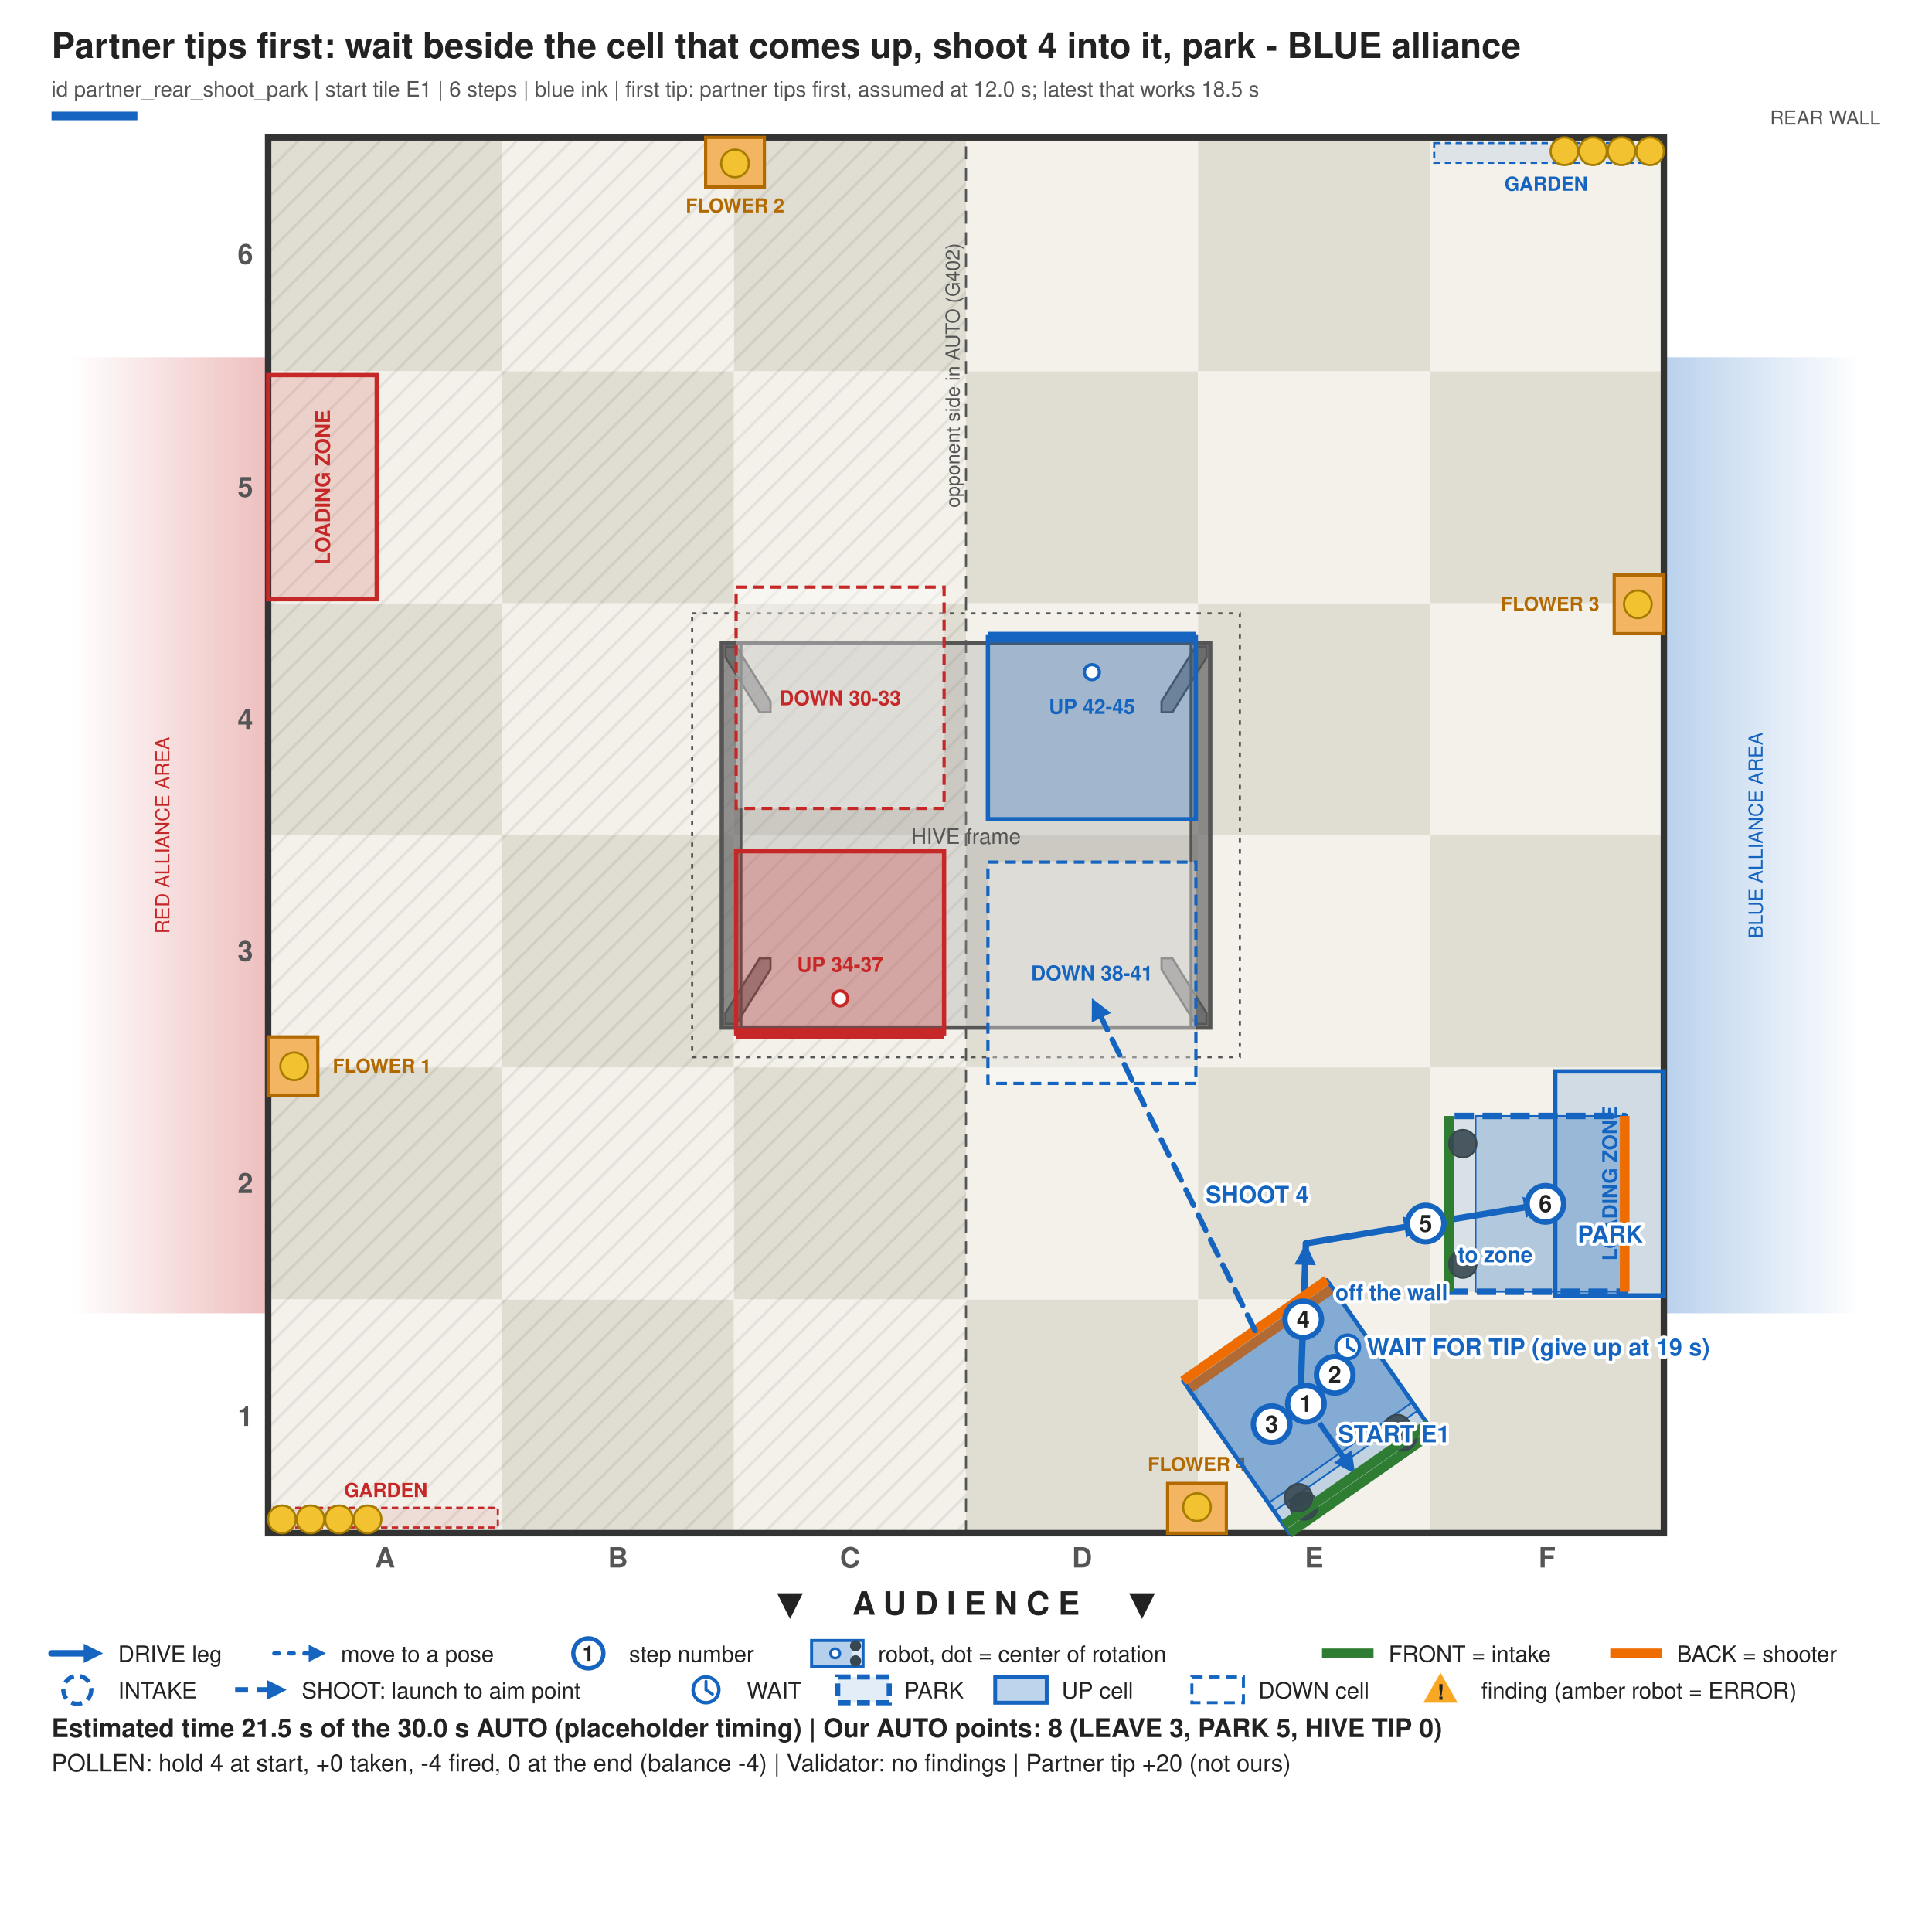
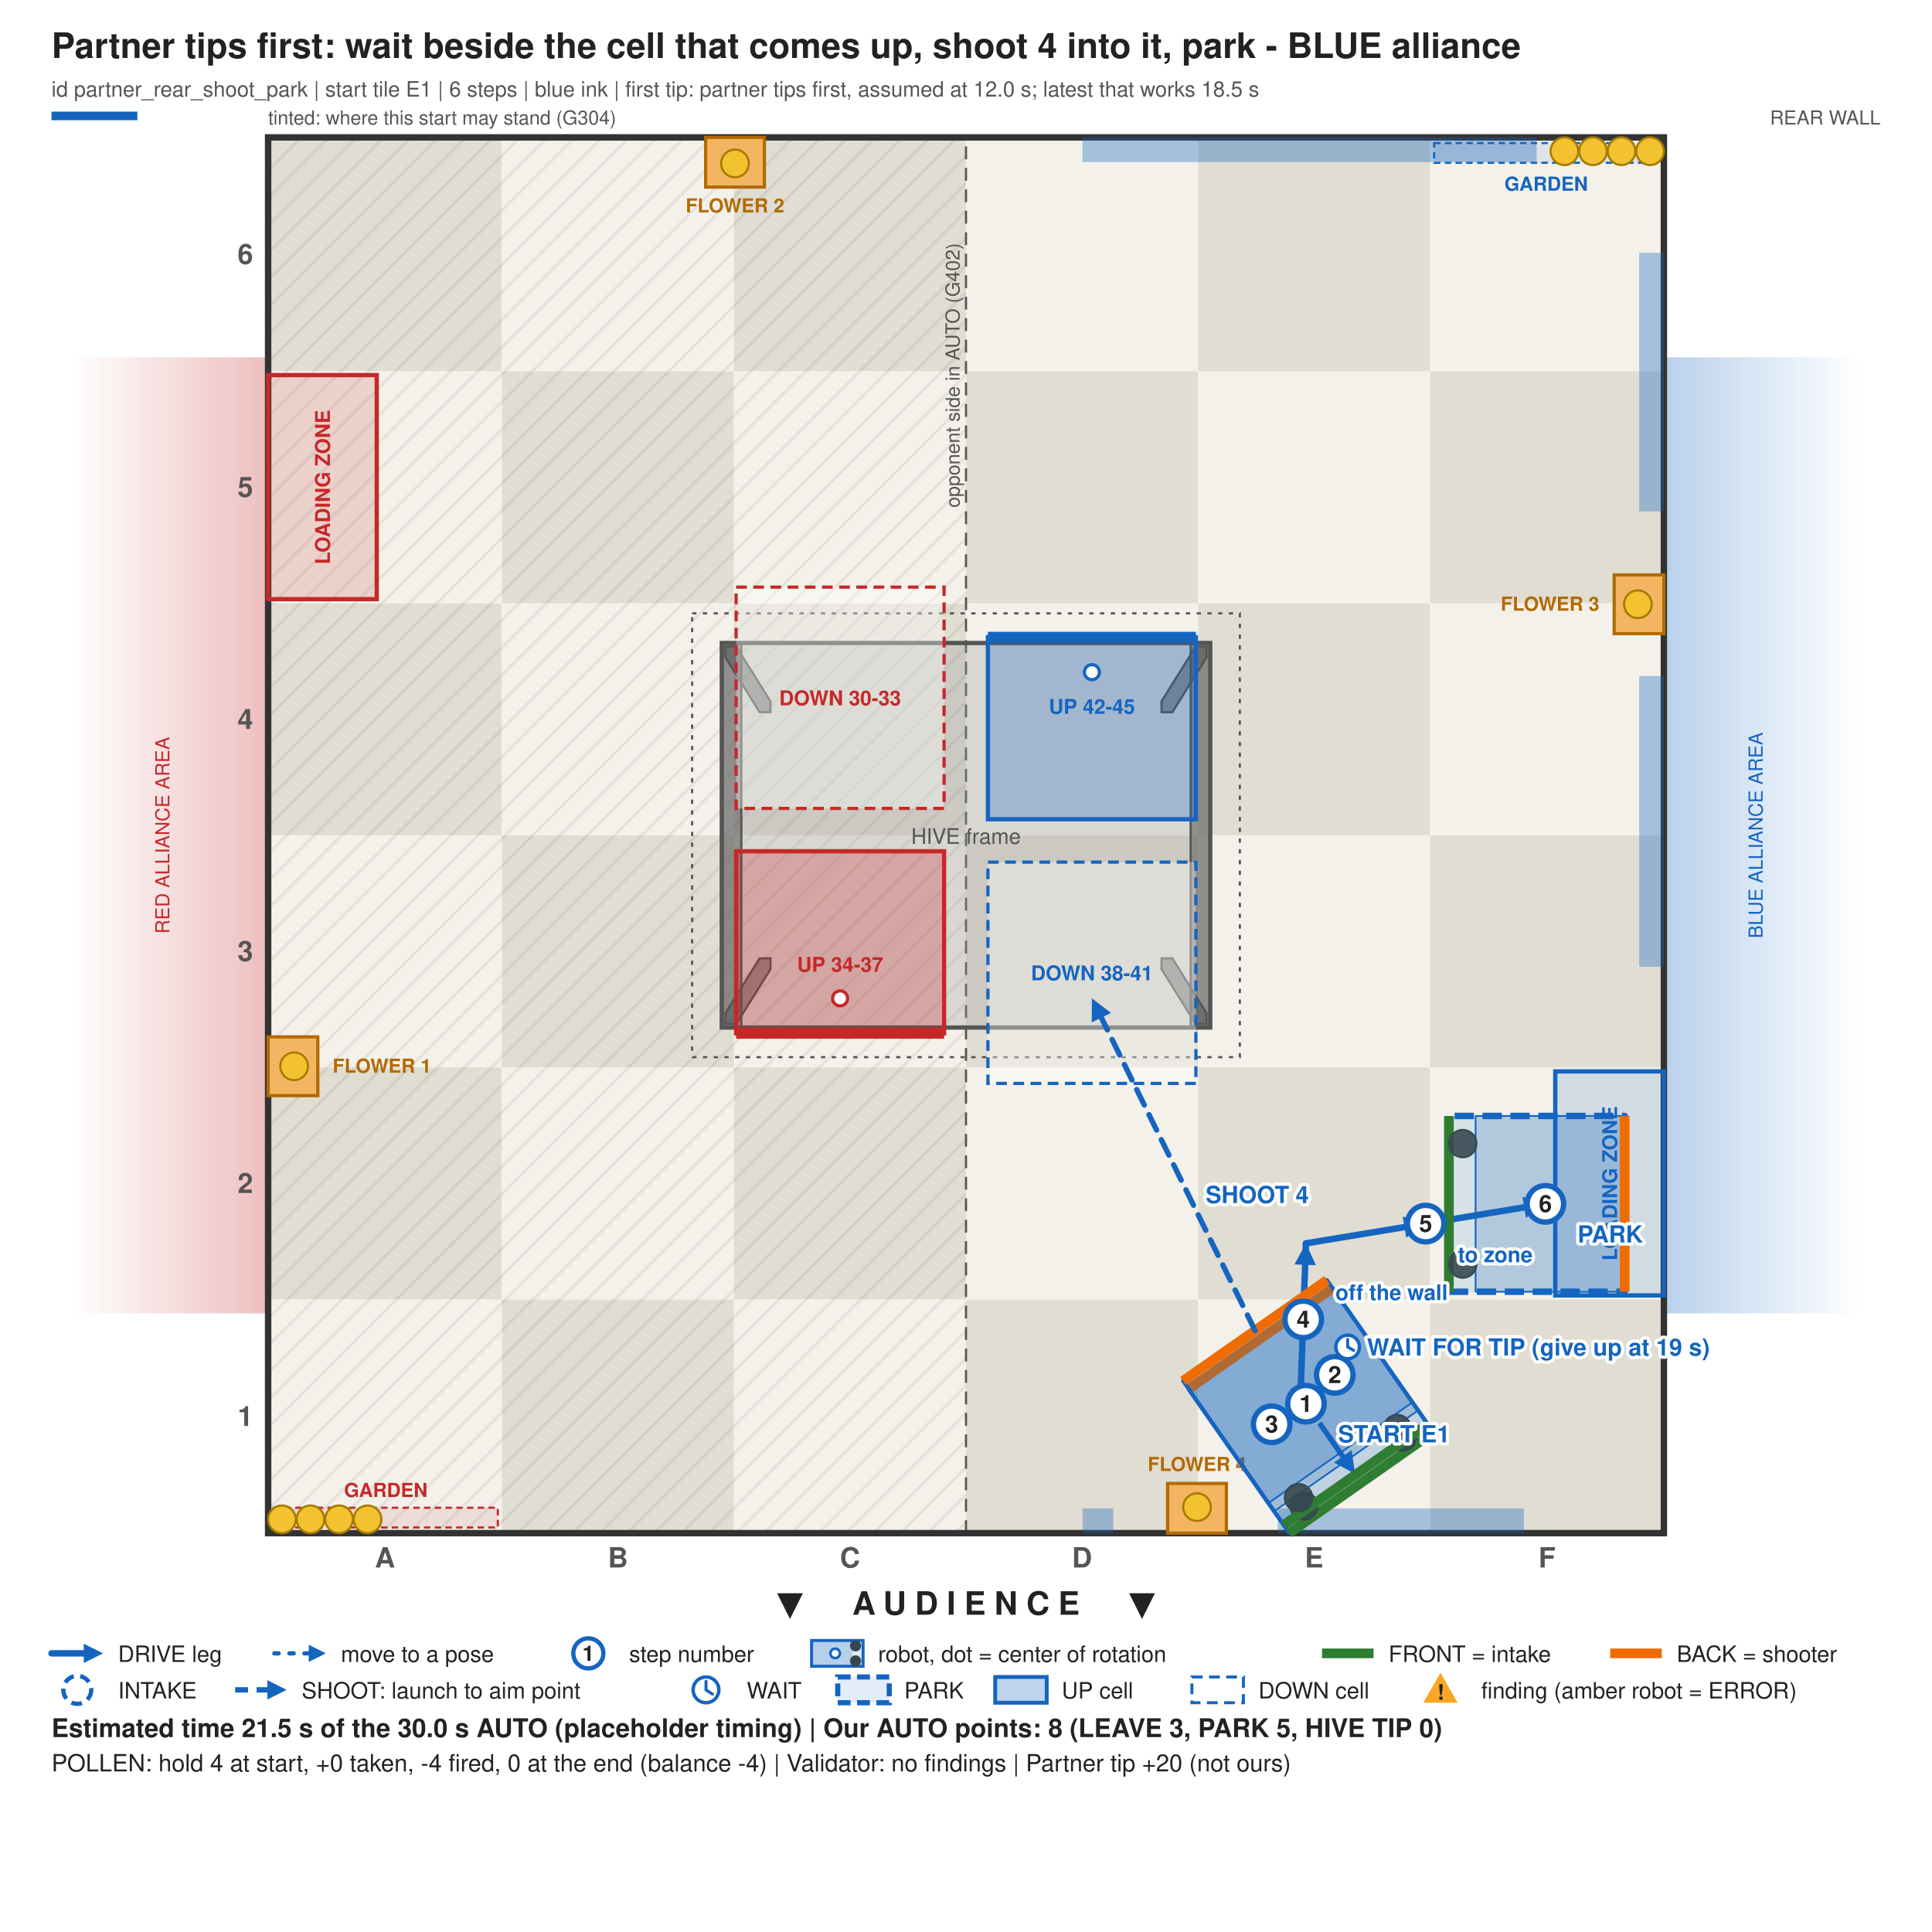
<svg xmlns="http://www.w3.org/2000/svg" viewBox="0 0 900 900" width="900" height="900" role="img" aria-labelledby="svg-title svg-desc" font-family="Helvetica, Arial, sans-serif">
  <defs>
    <linearGradient id="area-red" x1="1" y1="0" x2="0" y2="0">
      <stop offset="0" stop-color="#c62828" stop-opacity="0.30" />
      <stop offset="1" stop-color="#c62828" stop-opacity="0" />
    </linearGradient>
    <linearGradient id="area-blue" x1="0" y1="0" x2="1" y2="0">
      <stop offset="0" stop-color="#1565c0" stop-opacity="0.30" />
      <stop offset="1" stop-color="#1565c0" stop-opacity="0" />
    </linearGradient>
    <pattern id="opponent-hatch" width="9" height="9" patternUnits="userSpaceOnUse" patternTransform="rotate(45)">
      <line x1="0" y1="0" x2="0" y2="9" stroke="#000000" stroke-opacity="0.07" stroke-width="2.5" />
    </pattern>
  </defs>
  <rect id="background" x="0" y="0" width="900" height="900" fill="#ffffff" />
  <text id="title" x="24" y="27" font-size="16.36" font-weight="bold" fill="#222222">Partner tips first: wait beside the cell that comes up, shoot 4 into it, park - BLUE alliance</text>
  <text id="subtitle" x="24" y="45" font-size="9.9" fill="#555555">id partner_rear_shoot_park  |  start tile E1  |  6 steps  |  blue ink  |  first tip: partner tips first, assumed at 12.0 s; latest that works 18.5 s</text>
  <rect x="24" y="52" width="40" height="4" fill="#1565c0" />
  <g id="field">
    <rect class="alliance-area" data-alliance="RED" x="32.9" y="166.43" width="92" height="445.37" fill="url(#area-red)" />
    <rect class="alliance-area" data-alliance="BLUE" x="775.1" y="166.43" width="92" height="445.37" fill="url(#area-blue)" />
    <text x="78.9" y="389.12" font-size="9" fill="#c62828" text-anchor="middle" transform="rotate(-90 78.9 389.12)">RED ALLIANCE AREA</text>
    <text x="821.1" y="389.12" font-size="9" fill="#1565c0" text-anchor="middle" transform="rotate(-90 821.1 389.12)">BLUE ALLIANCE AREA</text>
    <rect class="tile" data-tile="A1" x="124.9" y="605.3" width="108.9" height="108.9" fill="#f3f1ea" />
    <rect class="tile" data-tile="A2" x="124.9" y="497.2" width="108.9" height="108.1" fill="#e0ddd2" />
    <rect class="tile" data-tile="A3" x="124.9" y="389.1" width="108.9" height="108.1" fill="#f3f1ea" />
    <rect class="tile" data-tile="A4" x="124.9" y="281" width="108.9" height="108.1" fill="#e0ddd2" />
    <rect class="tile" data-tile="A5" x="124.9" y="172.9" width="108.9" height="108.1" fill="#f3f1ea" />
    <rect class="tile" data-tile="A6" x="124.9" y="64" width="108.9" height="108.9" fill="#e0ddd2" />
    <rect class="tile" data-tile="B1" x="233.8" y="605.3" width="108.1" height="108.9" fill="#e0ddd2" />
    <rect class="tile" data-tile="B2" x="233.8" y="497.2" width="108.1" height="108.1" fill="#f3f1ea" />
    <rect class="tile" data-tile="B3" x="233.8" y="389.1" width="108.1" height="108.1" fill="#e0ddd2" />
    <rect class="tile" data-tile="B4" x="233.8" y="281" width="108.1" height="108.1" fill="#f3f1ea" />
    <rect class="tile" data-tile="B5" x="233.8" y="172.9" width="108.1" height="108.1" fill="#e0ddd2" />
    <rect class="tile" data-tile="B6" x="233.8" y="64" width="108.1" height="108.9" fill="#f3f1ea" />
    <rect class="tile" data-tile="C1" x="341.9" y="605.3" width="108.1" height="108.9" fill="#f3f1ea" />
    <rect class="tile" data-tile="C2" x="341.9" y="497.2" width="108.1" height="108.1" fill="#e0ddd2" />
    <rect class="tile" data-tile="C3" x="341.9" y="389.1" width="108.1" height="108.1" fill="#f3f1ea" />
    <rect class="tile" data-tile="C4" x="341.9" y="281" width="108.1" height="108.1" fill="#e0ddd2" />
    <rect class="tile" data-tile="C5" x="341.9" y="172.9" width="108.1" height="108.1" fill="#f3f1ea" />
    <rect class="tile" data-tile="C6" x="341.9" y="64" width="108.1" height="108.9" fill="#e0ddd2" />
    <rect class="tile" data-tile="D1" x="450" y="605.3" width="108.1" height="108.9" fill="#e0ddd2" />
    <rect class="tile" data-tile="D2" x="450" y="497.2" width="108.1" height="108.1" fill="#f3f1ea" />
    <rect class="tile" data-tile="D3" x="450" y="389.1" width="108.1" height="108.1" fill="#e0ddd2" />
    <rect class="tile" data-tile="D4" x="450" y="281" width="108.1" height="108.1" fill="#f3f1ea" />
    <rect class="tile" data-tile="D5" x="450" y="172.9" width="108.1" height="108.1" fill="#e0ddd2" />
    <rect class="tile" data-tile="D6" x="450" y="64" width="108.1" height="108.9" fill="#f3f1ea" />
    <rect class="tile" data-tile="E1" x="558.1" y="605.3" width="108.1" height="108.9" fill="#f3f1ea" />
    <rect class="tile" data-tile="E2" x="558.1" y="497.2" width="108.1" height="108.1" fill="#e0ddd2" />
    <rect class="tile" data-tile="E3" x="558.1" y="389.1" width="108.1" height="108.1" fill="#f3f1ea" />
    <rect class="tile" data-tile="E4" x="558.1" y="281" width="108.1" height="108.1" fill="#e0ddd2" />
    <rect class="tile" data-tile="E5" x="558.1" y="172.9" width="108.1" height="108.1" fill="#f3f1ea" />
    <rect class="tile" data-tile="E6" x="558.1" y="64" width="108.1" height="108.9" fill="#e0ddd2" />
    <rect class="tile" data-tile="F1" x="666.2" y="605.3" width="108.9" height="108.9" fill="#e0ddd2" />
    <rect class="tile" data-tile="F2" x="666.2" y="497.2" width="108.9" height="108.1" fill="#f3f1ea" />
    <rect class="tile" data-tile="F3" x="666.2" y="389.1" width="108.9" height="108.1" fill="#e0ddd2" />
    <rect class="tile" data-tile="F4" x="666.2" y="281" width="108.9" height="108.1" fill="#f3f1ea" />
    <rect class="tile" data-tile="F5" x="666.2" y="172.9" width="108.9" height="108.1" fill="#e0ddd2" />
    <rect class="tile" data-tile="F6" x="666.2" y="64" width="108.9" height="108.9" fill="#f3f1ea" />
    <rect id="opponent-side" x="124.9" y="64" width="325.1" height="650.2" fill="url(#opponent-hatch)" />
    <line id="side-line" x1="450" y1="714.2" x2="450" y2="64" stroke="#555555" stroke-width="1" stroke-dasharray="6 4" />
    <text id="opponent-label" x="447" y="174.86" font-size="9" fill="#555555" text-anchor="middle" transform="rotate(-90 447 174.86)">opponent side in AUTO (G402)</text>
    <text class="tile-label" x="179.35" y="730.2" font-size="13" font-weight="bold" text-anchor="middle" fill="#555555">A</text>
    <text class="tile-label" x="287.85" y="730.2" font-size="13" font-weight="bold" text-anchor="middle" fill="#555555">B</text>
    <text class="tile-label" x="395.95" y="730.2" font-size="13" font-weight="bold" text-anchor="middle" fill="#555555">C</text>
    <text class="tile-label" x="504.05" y="730.2" font-size="13" font-weight="bold" text-anchor="middle" fill="#555555">D</text>
    <text class="tile-label" x="612.15" y="730.2" font-size="13" font-weight="bold" text-anchor="middle" fill="#555555">E</text>
    <text class="tile-label" x="720.65" y="730.2" font-size="13" font-weight="bold" text-anchor="middle" fill="#555555">F</text>
    <text class="tile-label" x="117.9" y="664.25" font-size="13" font-weight="bold" text-anchor="end" fill="#555555">1</text>
    <text class="tile-label" x="117.9" y="555.75" font-size="13" font-weight="bold" text-anchor="end" fill="#555555">2</text>
    <text class="tile-label" x="117.9" y="447.65" font-size="13" font-weight="bold" text-anchor="end" fill="#555555">3</text>
    <text class="tile-label" x="117.9" y="339.55" font-size="13" font-weight="bold" text-anchor="end" fill="#555555">4</text>
    <text class="tile-label" x="117.9" y="231.45" font-size="13" font-weight="bold" text-anchor="end" fill="#555555">5</text>
    <text class="tile-label" x="117.9" y="122.95" font-size="13" font-weight="bold" text-anchor="end" fill="#555555">6</text>
    <rect id="field-border" x="124.9" y="64" width="650.2" height="650.2" fill="none" stroke="#333333" stroke-width="3" />
  </g>
  <g id="structures">
    <rect id="hive-frame" x="336.23" y="299.53" width="227.54" height="179.14" fill="#9a9a9a" fill-opacity="0.30" stroke="#555555" stroke-width="2" />
    <rect id="hive-keepout" x="322.43" y="285.73" width="255.14" height="206.74" fill="none" stroke="#555555" stroke-width="1" stroke-dasharray="2 3" />
    <g id="hive-solid">
      <polygon class="hive-foot" points="336.23,478.67 345.35,478.67 345.35,299.53 336.23,299.53" fill="#555555" fill-opacity="0.55" stroke="#555555" stroke-width="1" />
      <polygon class="hive-foot" points="554.65,478.67 563.77,478.67 563.77,299.53 554.65,299.53" fill="#555555" fill-opacity="0.55" stroke="#555555" stroke-width="1" />
      <polygon class="hive-foot" points="337.94,477.01 343,477.01 358.92,451.48 358.92,446.42 353.86,446.42 337.94,471.95" fill="#555555" fill-opacity="0.55" stroke="#555555" stroke-width="1" />
      <polygon class="hive-foot" points="337.94,306.25 353.86,331.78 358.92,331.78 358.92,326.72 343,301.19 337.94,301.19" fill="#555555" fill-opacity="0.55" stroke="#555555" stroke-width="1" />
      <polygon class="hive-foot" points="541.08,451.48 557,477.01 562.06,477.01 562.06,471.95 546.14,446.42 541.08,446.42" fill="#555555" fill-opacity="0.55" stroke="#555555" stroke-width="1" />
      <polygon class="hive-foot" points="541.08,331.78 546.14,331.78 562.06,306.25 562.06,301.19 557,301.19 541.08,326.72" fill="#555555" fill-opacity="0.55" stroke="#555555" stroke-width="1" />
    </g>
    <text x="450" y="393.1" font-size="10" fill="#555555" text-anchor="middle">HIVE frame</text>
    <g class="hive" data-alliance="RED">
      <g class="cell cell-down" data-alliance="RED" data-side="REAR">
        <rect x="342.91" y="273.5" width="96.88" height="103.09" fill="#ffffff" fill-opacity="0.35" stroke="#c62828" stroke-width="1.5" stroke-dasharray="5 3" />
        <text x="391.35" y="328.55" font-size="9.5" font-weight="bold" fill="#c62828" text-anchor="middle">DOWN 30-33</text>
      </g>
      <g class="cell cell-up" data-alliance="RED" data-side="AUDIENCE">
        <rect x="342.91" y="396.55" width="96.88" height="84.82" fill="#c62828" fill-opacity="0.28" stroke="#c62828" stroke-width="2" />
        <line class="cell-opening" x1="342.91" y1="481.38" x2="439.79" y2="481.38" stroke="#c62828" stroke-width="5" />
        <circle class="aim-point" cx="391.35" cy="465.08" r="3.5" fill="#ffffff" stroke="#c62828" stroke-width="1.5" />
        <text x="391.35" y="452.68" font-size="9.5" font-weight="bold" fill="#c62828" text-anchor="middle">UP 34-37</text>
      </g>
    </g>
    <g class="hive" data-alliance="BLUE">
      <g class="cell cell-down" data-alliance="BLUE" data-side="AUDIENCE">
        <rect x="460.21" y="401.61" width="96.88" height="103.09" fill="#ffffff" fill-opacity="0.35" stroke="#1565c0" stroke-width="1.5" stroke-dasharray="5 3" />
        <text x="508.65" y="456.66" font-size="9.5" font-weight="bold" fill="#1565c0" text-anchor="middle">DOWN 38-41</text>
      </g>
      <g class="cell cell-up" data-alliance="BLUE" data-side="REAR">
        <rect x="460.21" y="296.82" width="96.88" height="84.82" fill="#1565c0" fill-opacity="0.28" stroke="#1565c0" stroke-width="2" />
        <line class="cell-opening" x1="460.21" y1="296.82" x2="557.09" y2="296.82" stroke="#1565c0" stroke-width="5" />
        <circle class="aim-point" cx="508.65" cy="313.12" r="3.5" fill="#ffffff" stroke="#1565c0" stroke-width="1.5" />
        <text x="508.65" y="332.52" font-size="9.5" font-weight="bold" fill="#1565c0" text-anchor="middle">UP 42-45</text>
      </g>
    </g>
    <g class="flower" data-flower="1">
      <rect x="124.9" y="483.02" width="23.15" height="27.37" fill="#f3b562" stroke="#b26a00" stroke-width="1.5" />
      <circle cx="137.02" cy="496.71" r="6.44" fill="#f2c230" stroke="#a67c00" stroke-width="1" />
      <text x="154.95" y="499.71" font-size="9" fill="#b26a00" font-weight="bold" text-anchor="start">FLOWER 1</text>
    </g>
    <g class="flower" data-flower="2">
      <rect x="328.71" y="64" width="27.37" height="23.15" fill="#f3b562" stroke="#b26a00" stroke-width="1.5" />
      <circle cx="342.39" cy="76.12" r="6.44" fill="#f2c230" stroke="#a67c00" stroke-width="1" />
      <text x="342.39" y="98.95" font-size="9" fill="#b26a00" font-weight="bold" text-anchor="middle">FLOWER 2</text>
    </g>
    <g class="flower" data-flower="3">
      <rect x="751.95" y="267.81" width="23.15" height="27.37" fill="#f3b562" stroke="#b26a00" stroke-width="1.5" />
      <circle cx="762.98" cy="281.49" r="6.44" fill="#f2c230" stroke="#a67c00" stroke-width="1" />
      <text x="745.05" y="284.49" font-size="9" fill="#b26a00" font-weight="bold" text-anchor="end">FLOWER 3</text>
    </g>
    <g class="flower" data-flower="4">
      <rect x="543.92" y="691.05" width="27.37" height="23.15" fill="#f3b562" stroke="#b26a00" stroke-width="1.5" />
      <circle cx="557.61" cy="702.08" r="6.44" fill="#f2c230" stroke="#a67c00" stroke-width="1" />
      <text x="557.61" y="685.25" font-size="9" fill="#b26a00" font-weight="bold" text-anchor="middle">FLOWER 4</text>
    </g>
    <g class="garden" data-alliance="RED">
      <rect x="127.54" y="702.36" width="104.37" height="9.2" fill="#c62828" fill-opacity="0.10" stroke="#c62828" stroke-width="1" stroke-dasharray="3 2" />
      <circle class="pollen" cx="131.34" cy="707.76" r="6.44" fill="#f2c230" stroke="#a67c00" stroke-width="1" />
      <circle class="pollen" cx="144.63" cy="707.76" r="6.44" fill="#f2c230" stroke="#a67c00" stroke-width="1" />
      <circle class="pollen" cx="157.93" cy="707.76" r="6.44" fill="#f2c230" stroke="#a67c00" stroke-width="1" />
      <circle class="pollen" cx="171.22" cy="707.76" r="6.44" fill="#f2c230" stroke="#a67c00" stroke-width="1" />
      <text x="179.73" y="697.36" font-size="9" fill="#c62828" text-anchor="middle" font-weight="bold">GARDEN</text>
    </g>
    <g class="loading-zone" data-alliance="RED">
      <rect x="124.9" y="174.74" width="50.6" height="104.37" fill="#c62828" fill-opacity="0.16" stroke="#c62828" stroke-width="2" />
      <text x="150.2" y="230.43" font-size="9.5" font-weight="bold" fill="#c62828" text-anchor="middle" transform="rotate(-90 150.2 226.93)">LOADING ZONE</text>
    </g>
    <g class="garden" data-alliance="BLUE">
      <rect x="668.09" y="66.64" width="104.37" height="9.2" fill="#1565c0" fill-opacity="0.10" stroke="#1565c0" stroke-width="1" stroke-dasharray="3 2" />
      <circle class="pollen" cx="768.66" cy="70.44" r="6.44" fill="#f2c230" stroke="#a67c00" stroke-width="1" />
      <circle class="pollen" cx="755.37" cy="70.44" r="6.44" fill="#f2c230" stroke="#a67c00" stroke-width="1" />
      <circle class="pollen" cx="742.07" cy="70.44" r="6.44" fill="#f2c230" stroke="#a67c00" stroke-width="1" />
      <circle class="pollen" cx="728.78" cy="70.44" r="6.44" fill="#f2c230" stroke="#a67c00" stroke-width="1" />
      <text x="720.27" y="88.84" font-size="9" fill="#1565c0" text-anchor="middle" font-weight="bold">GARDEN</text>
    </g>
    <g class="loading-zone" data-alliance="BLUE">
      <rect x="724.5" y="499.09" width="50.6" height="104.37" fill="#1565c0" fill-opacity="0.16" stroke="#1565c0" stroke-width="2" />
      <text x="749.8" y="554.77" font-size="9.5" font-weight="bold" fill="#1565c0" text-anchor="middle" transform="rotate(-90 749.8 551.27)">LOADING ZONE</text>
    </g>
    <text id="audience-label" x="450" y="752.2" font-size="15" font-weight="bold" letter-spacing="4" text-anchor="middle" fill="#222222">AUDIENCE</text>
    <polygon class="compass-arrow" points="362,742.2 374,742.2 368,754.2" fill="#222222" />
    <polygon class="compass-arrow" points="526,742.2 538,742.2 532,754.2" fill="#222222" />
    <text x="876" y="58" font-size="9" fill="#555555" text-anchor="end">REAR WALL</text>
  </g>
+   <g id="start-bands" data-heading="-55">
+     <rect class="start-band" data-wall="BLUE" data-from="57.36" data-to="86.8" x="763.6" y="314.91" width="11.5" height="135.41" fill="#1565c0" fill-opacity="0.35" />
+     <rect class="start-band" data-wall="BLUE" data-from="103.46" data-to="129.67" x="763.6" y="117.74" width="11.5" height="120.52" fill="#1565c0" fill-opacity="0.35" />
+     <rect class="start-band" data-wall="AUDIENCE" data-from="82.47" data-to="85.59" x="504.26" y="702.7" width="14.35" height="11.5" fill="#1565c0" fill-opacity="0.35" />
+     <rect class="start-band" data-wall="AUDIENCE" data-from="102.25" data-to="127.16" x="595.26" y="702.7" width="114.58" height="11.5" fill="#1565c0" fill-opacity="0.35" />
+     <rect class="start-band" data-wall="REAR" data-from="82.47" data-to="128.45" x="504.26" y="64" width="211.52" height="11.5" fill="#1565c0" fill-opacity="0.35" />
+     <text class="start-band-label" x="124.9" y="58" font-size="9" fill="#555555">tinted: where this start may stand (G304)</text>
+   </g>
  <g id="route" data-ink="#1565c0" data-alliance="BLUE" data-route="partner_rear_shoot_park">
    <g class="approach" data-step="3">
      <line x1="608.35" y1="653.9" x2="605.82" y2="650.04" stroke="#1565c0" stroke-width="2" stroke-dasharray="2 5" stroke-linecap="round" opacity="0.85" />
      <polygon class="arrowhead" points="605.82,650.04 613.55,654.54 606.86,658.92" fill="#1565c0" />
    </g>
    <g class="drive-leg" data-step="4" data-mode="CONSTANT">
      <path class="leg" d="M 605.82 650.04 L 608.35 579.2" fill="none" stroke="#1565c0" stroke-width="3" stroke-linecap="round" stroke-linejoin="round" />
      <polygon class="arrowhead" points="608.35,579.2 612.99,589.37 603,589.02" fill="#1565c0" />
    </g>
    <g class="drive-leg" data-step="5" data-mode="LINEAR">
      <path class="leg" d="M 608.35 579.2 L 719.9 560.8" fill="none" stroke="#1565c0" stroke-width="3" stroke-linecap="round" stroke-linejoin="round" />
      <polygon class="arrowhead" points="664.13,570 655.07,576.56 653.44,566.69" fill="#1565c0" />
      <polygon class="arrowhead" points="719.9,560.8 710.85,567.36 709.22,557.49" fill="#1565c0" />
    </g>
    <g id="start-footprint" class="footprint start" data-step="1">
      <polygon class="outline" points="667.66,667.24 620.7,600.16 553.63,647.13 600.59,714.2" fill="#1565c0" fill-opacity="0.14" stroke="#1565c0" stroke-width="1.8" stroke-linejoin="round" />
      <polygon class="chassis" points="660.54,657.06 620.7,600.16 553.63,647.13 593.47,704.03" fill="#1565c0" fill-opacity="0.2" stroke="#1565c0" stroke-width="0.8" stroke-linejoin="round" />
      <line class="front-edge" x1="667.66" y1="667.24" x2="600.59" y2="714.2" stroke="#2e7d32" stroke-width="4.5" />
      <line class="back-edge" x1="620.7" y1="600.16" x2="553.63" y2="647.13" stroke="#ef6c00" stroke-width="4.5" />
      <circle class="wheel" data-wheel="LEFT" cx="653.42" cy="669.35" r="6.44" fill="#37474f" fill-opacity="0.88" stroke="#37474f" stroke-width="0.8" />
      <circle class="wheel" data-wheel="RIGHT" cx="607.45" cy="701.54" r="6.44" fill="#37474f" fill-opacity="0.88" stroke="#37474f" stroke-width="0.8" />
      <g class="pose-point" data-x="105.1" data-y="13.11">
        <circle cx="608.35" cy="653.9" r="3.4" fill="#ffffff" fill-opacity="0.92" stroke="#1565c0" stroke-width="1.6" />
        <line x1="604.95" y1="653.9" x2="611.75" y2="653.9" stroke="#1565c0" stroke-width="1" />
        <line x1="608.35" y1="650.5" x2="608.35" y2="657.3" stroke="#1565c0" stroke-width="1" />
      </g>
      <line class="heading-arrow" x1="614.66" y1="662.91" x2="626.67" y2="680.07" stroke="#1565c0" stroke-width="2.5" />
      <polygon class="arrowhead" points="631.26,686.62 621.43,681.3 629.62,675.56" fill="#1565c0" />
    </g>
    <g class="shoot-pose" data-step="3" data-nominal="false">
      <polygon class="outline" points="665.13,663.37 618.17,596.3 551.1,643.26 598.06,710.34" fill="#1565c0" fill-opacity="0.1" stroke="#1565c0" stroke-width="1.8" stroke-linejoin="round" />
      <polygon class="chassis" points="658.01,653.2 618.17,596.3 551.1,643.26 590.94,700.16" fill="#1565c0" fill-opacity="0.2" stroke="#1565c0" stroke-width="0.8" stroke-linejoin="round" />
      <line class="front-edge" x1="665.13" y1="663.37" x2="598.06" y2="710.34" stroke="#2e7d32" stroke-width="4.5" />
      <line class="back-edge" x1="618.17" y1="596.3" x2="551.1" y2="643.26" stroke="#ef6c00" stroke-width="4.5" />
      <circle class="wheel" data-wheel="LEFT" cx="650.89" cy="665.48" r="6.44" fill="#37474f" fill-opacity="0.88" stroke="#37474f" stroke-width="0.8" />
      <circle class="wheel" data-wheel="RIGHT" cx="604.92" cy="697.67" r="6.44" fill="#37474f" fill-opacity="0.88" stroke="#37474f" stroke-width="0.8" />
      <g class="pose-point" data-x="104.55" data-y="13.95">
        <circle cx="605.82" cy="650.04" r="3.4" fill="#ffffff" fill-opacity="0.92" stroke="#1565c0" stroke-width="1.6" />
        <line x1="602.42" y1="650.04" x2="609.22" y2="650.04" stroke="#1565c0" stroke-width="1" />
        <line x1="605.82" y1="646.64" x2="605.82" y2="653.44" stroke="#1565c0" stroke-width="1" />
      </g>
      <line class="shot" x1="584.63" y1="619.78" x2="512.62" y2="473.16" stroke="#1565c0" stroke-width="2.5" stroke-dasharray="8 5" stroke-linecap="round" />
      <polygon class="arrowhead" points="508.65,465.08 517.55,471.85 508.57,476.26" fill="#1565c0" />
    </g>
    <g class="park-outline" data-step="6">
      <polygon class="outline" points="674.96,601.74 756.84,601.74 756.84,519.86 674.96,519.86" fill="#1565c0" fill-opacity="0.12" stroke="#1565c0" stroke-width="3" stroke-dasharray="9 4" stroke-linejoin="round" />
      <polygon class="chassis" points="687.38,601.74 756.84,601.74 756.84,519.86 687.38,519.86" fill="#1565c0" fill-opacity="0.2" stroke="#1565c0" stroke-width="0.8" stroke-linejoin="round" />
      <line class="front-edge" x1="674.96" y1="601.74" x2="674.96" y2="519.86" stroke="#2e7d32" stroke-width="4.5" />
      <line class="back-edge" x1="756.84" y1="601.74" x2="756.84" y2="519.86" stroke="#ef6c00" stroke-width="4.5" />
      <circle class="wheel" data-wheel="LEFT" cx="681.4" cy="588.86" r="6.44" fill="#37474f" fill-opacity="0.88" stroke="#37474f" stroke-width="0.8" />
      <circle class="wheel" data-wheel="RIGHT" cx="681.4" cy="532.74" r="6.44" fill="#37474f" fill-opacity="0.88" stroke="#37474f" stroke-width="0.8" />
      <g class="pose-point" data-x="129.35" data-y="33.35">
        <circle cx="719.9" cy="560.8" r="3.4" fill="#ffffff" fill-opacity="0.92" stroke="#1565c0" stroke-width="1.6" />
        <line x1="716.5" y1="560.8" x2="723.3" y2="560.8" stroke="#1565c0" stroke-width="1" />
        <line x1="719.9" y1="557.4" x2="719.9" y2="564.2" stroke="#1565c0" stroke-width="1" />
      </g>
    </g>
    <g id="badges">
      <g class="badge" data-step="1" data-kind="START">
        <circle cx="608.35" cy="653.9" r="8.5" fill="#ffffff" stroke="#1565c0" stroke-width="2.5" />
        <text x="608.35" y="657.7" font-size="11" font-weight="bold" text-anchor="middle" fill="#222222">1</text>
      </g>
      <g class="badge" data-step="2" data-kind="WAIT_FOR_TIP">
        <circle cx="621.79" cy="640.47" r="8.5" fill="#ffffff" stroke="#1565c0" stroke-width="2.5" />
        <text x="621.79" y="644.27" font-size="11" font-weight="bold" text-anchor="middle" fill="#222222">2</text>
      </g>
      <g class="badge" data-step="3" data-kind="SHOOT">
        <circle cx="592.39" cy="663.48" r="8.5" fill="#ffffff" stroke="#1565c0" stroke-width="2.5" />
        <text x="592.39" y="667.28" font-size="11" font-weight="bold" text-anchor="middle" fill="#222222">3</text>
      </g>
      <g class="badge" data-step="4" data-kind="DRIVE">
        <circle cx="607.09" cy="614.62" r="8.5" fill="#ffffff" stroke="#1565c0" stroke-width="2.5" />
        <text x="607.09" y="618.42" font-size="11" font-weight="bold" text-anchor="middle" fill="#222222">4</text>
      </g>
      <g class="badge" data-step="5" data-kind="DRIVE">
        <circle cx="664.13" cy="570" r="8.5" fill="#ffffff" stroke="#1565c0" stroke-width="2.5" />
        <text x="664.13" y="573.8" font-size="11" font-weight="bold" text-anchor="middle" fill="#222222">5</text>
      </g>
      <g class="badge" data-step="6" data-kind="PARK">
        <circle cx="719.9" cy="560.8" r="8.5" fill="#ffffff" stroke="#1565c0" stroke-width="2.5" />
        <text x="719.9" y="564.6" font-size="11" font-weight="bold" text-anchor="middle" fill="#222222">6</text>
      </g>
    </g>
    <g id="step-labels">
      <text class="step-label" x="623.35" y="671.9" font-size="11" font-weight="bold" fill="#1565c0" text-anchor="start" stroke="#ffffff" stroke-width="3" stroke-linejoin="round" paint-order="stroke">START E1</text>
      <g class="clock">
        <circle cx="627.79" cy="627.47" r="5.5" fill="#ffffff" stroke="#1565c0" stroke-width="1.6" />
        <polyline points="627.79,623.97 627.79,627.47 630.59,629.07" fill="none" stroke="#1565c0" stroke-width="1.4" stroke-linecap="round" />
      </g>
      <text class="step-label" x="636.79" y="631.47" font-size="11" font-weight="bold" fill="#1565c0" text-anchor="start" stroke="#ffffff" stroke-width="3" stroke-linejoin="round" paint-order="stroke">WAIT FOR TIP (give up at 19 s)</text>
      <text class="step-label" x="561.64" y="560.43" font-size="11" font-weight="bold" fill="#1565c0" text-anchor="start" stroke="#ffffff" stroke-width="3" stroke-linejoin="round" paint-order="stroke">SHOOT 4</text>
      <text class="step-label" x="622.09" y="605.62" font-size="10" font-weight="bold" fill="#1565c0" text-anchor="start" stroke="#ffffff" stroke-width="3" stroke-linejoin="round" paint-order="stroke">off the wall</text>
      <text class="step-label" x="679.13" y="588" font-size="10" font-weight="bold" fill="#1565c0" text-anchor="start" stroke="#ffffff" stroke-width="3" stroke-linejoin="round" paint-order="stroke">to zone</text>
      <text class="step-label" x="734.9" y="578.8" font-size="11" font-weight="bold" fill="#1565c0" text-anchor="start" stroke="#ffffff" stroke-width="3" stroke-linejoin="round" paint-order="stroke">PARK</text>
    </g>
    <g id="issue-marks">
</g>
  </g>
  <g id="legend">
    <g class="legend-item" data-icon="drive">
      <line x1="24" y1="770.2" x2="40" y2="770.2" stroke="#1565c0" stroke-width="3" stroke-linecap="round" />
      <polygon class="arrowhead" points="48,770.2 39,774.7 39,765.7" fill="#1565c0" />
      <text x="55" y="774.2" font-size="10.5" fill="#222222">DRIVE leg</text>
    </g>
    <g class="legend-item" data-icon="approach">
      <line x1="127.81" y1="770.2" x2="143.81" y2="770.2" stroke="#1565c0" stroke-width="2" stroke-dasharray="2 5" stroke-linecap="round" />
      <polygon class="arrowhead" points="151.81,770.2 143.81,774.2 143.81,766.2" fill="#1565c0" />
      <text x="158.81" y="774.2" font-size="10.5" fill="#222222">move to a pose</text>
    </g>
    <g class="legend-item" data-icon="badge">
      <circle cx="274.07" cy="770.2" r="7" fill="#ffffff" stroke="#1565c0" stroke-width="2" />
      <text x="274.07" y="773.7" font-size="10" font-weight="bold" text-anchor="middle" fill="#222222">1</text>
      <text x="293.07" y="774.2" font-size="10.5" fill="#222222">step number</text>
    </g>
    <g class="legend-item" data-icon="robot">
      <rect x="378.06" y="764.2" width="24" height="12" fill="#1565c0" fill-opacity="0.14" stroke="#1565c0" stroke-width="1.4" />
      <rect x="378.06" y="764.2" width="19" height="12" fill="#1565c0" fill-opacity="0.2" />
      <circle cx="398.56" cy="766.7" r="2.6" fill="#37474f" />
      <circle cx="398.56" cy="773.7" r="2.6" fill="#37474f" />
      <circle cx="389.06" cy="770.2" r="2.2" fill="#ffffff" stroke="#1565c0" stroke-width="1.2" />
      <text x="409.06" y="774.2" font-size="10.5" fill="#222222">robot, dot = center of rotation</text>
    </g>
    <g class="legend-item" data-icon="front">
      <line x1="615.85" y1="770.2" x2="639.85" y2="770.2" stroke="#2e7d32" stroke-width="4.5" />
      <text x="646.85" y="774.2" font-size="10.5" fill="#222222">FRONT = intake</text>
    </g>
    <g class="legend-item" data-icon="back">
      <line x1="750.11" y1="770.2" x2="774.11" y2="770.2" stroke="#ef6c00" stroke-width="4.5" />
      <text x="781.11" y="774.2" font-size="10.5" fill="#222222">BACK = shooter</text>
    </g>
    <g class="legend-item" data-icon="intake">
      <circle cx="36" cy="787.2" r="6.5" fill="none" stroke="#1565c0" stroke-width="2" stroke-dasharray="5 3" />
      <text x="55" y="791.2" font-size="10.5" fill="#222222">INTAKE</text>
    </g>
    <g class="legend-item" data-icon="shoot">
      <line x1="109.54" y1="787.2" x2="125.54" y2="787.2" stroke="#1565c0" stroke-width="2.5" stroke-dasharray="6 4" />
      <polygon class="arrowhead" points="133.54,787.2 124.54,791.7 124.54,782.7" fill="#1565c0" />
      <text x="140.54" y="791.2" font-size="10.5" fill="#222222">SHOOT: launch to aim point</text>
    </g>
    <g class="legend-item" data-icon="wait">
      <circle cx="328.88" cy="787.2" r="6" fill="#ffffff" stroke="#1565c0" stroke-width="1.6" />
      <polyline points="328.88,783.2 328.88,787.2 331.88,789.2" fill="none" stroke="#1565c0" stroke-width="1.4" stroke-linecap="round" />
      <text x="347.88" y="791.2" font-size="10.5" fill="#222222">WAIT</text>
    </g>
    <g class="legend-item" data-icon="park">
      <rect x="390.24" y="781.2" width="24" height="12" fill="#1565c0" fill-opacity="0.12" stroke="#1565c0" stroke-width="2.4" stroke-dasharray="6 3" />
      <text x="421.24" y="791.2" font-size="10.5" fill="#222222">PARK</text>
    </g>
    <g class="legend-item" data-icon="up">
      <rect x="463.6" y="781.2" width="24" height="12" fill="#1565c0" fill-opacity="0.28" stroke="#1565c0" stroke-width="1.8" />
      <text x="494.6" y="791.2" font-size="10.5" fill="#222222">UP cell</text>
    </g>
    <g class="legend-item" data-icon="down">
      <rect x="555.23" y="781.2" width="24" height="12" fill="#ffffff" fill-opacity="0.35" stroke="#1565c0" stroke-width="1.4" stroke-dasharray="5 3" />
      <text x="586.23" y="791.2" font-size="10.5" fill="#222222">DOWN cell</text>
    </g>
    <g class="legend-item" data-icon="issue">
      <polygon points="671.04,779.2 679.04,793.2 663.04,793.2" fill="#f9a825" />
      <text x="671.04" y="791.8" font-size="10" font-weight="bold" text-anchor="middle" fill="#222222">!</text>
      <text x="690.04" y="791.2" font-size="10.5" fill="#222222">finding (amber robot = ERROR)</text>
    </g>
  </g>
  <g id="footer">
    <text id="footer-metrics" x="24" y="809.2" font-size="12" font-weight="bold" fill="#222222">Estimated time 21.5 s of the 30.0 s AUTO (placeholder timing)   |   Our AUTO points: 8  (LEAVE 3, PARK 5, HIVE TIP 0)</text>
    <text id="footer-pollen" x="24" y="825.2" font-size="11.1" fill="#222222">POLLEN: hold 4 at start, +0 taken, -4 fired, 0 at the end (balance -4)   |   Validator: no findings   |   Partner tip +20 (not ours)</text>
  </g>
</svg>
